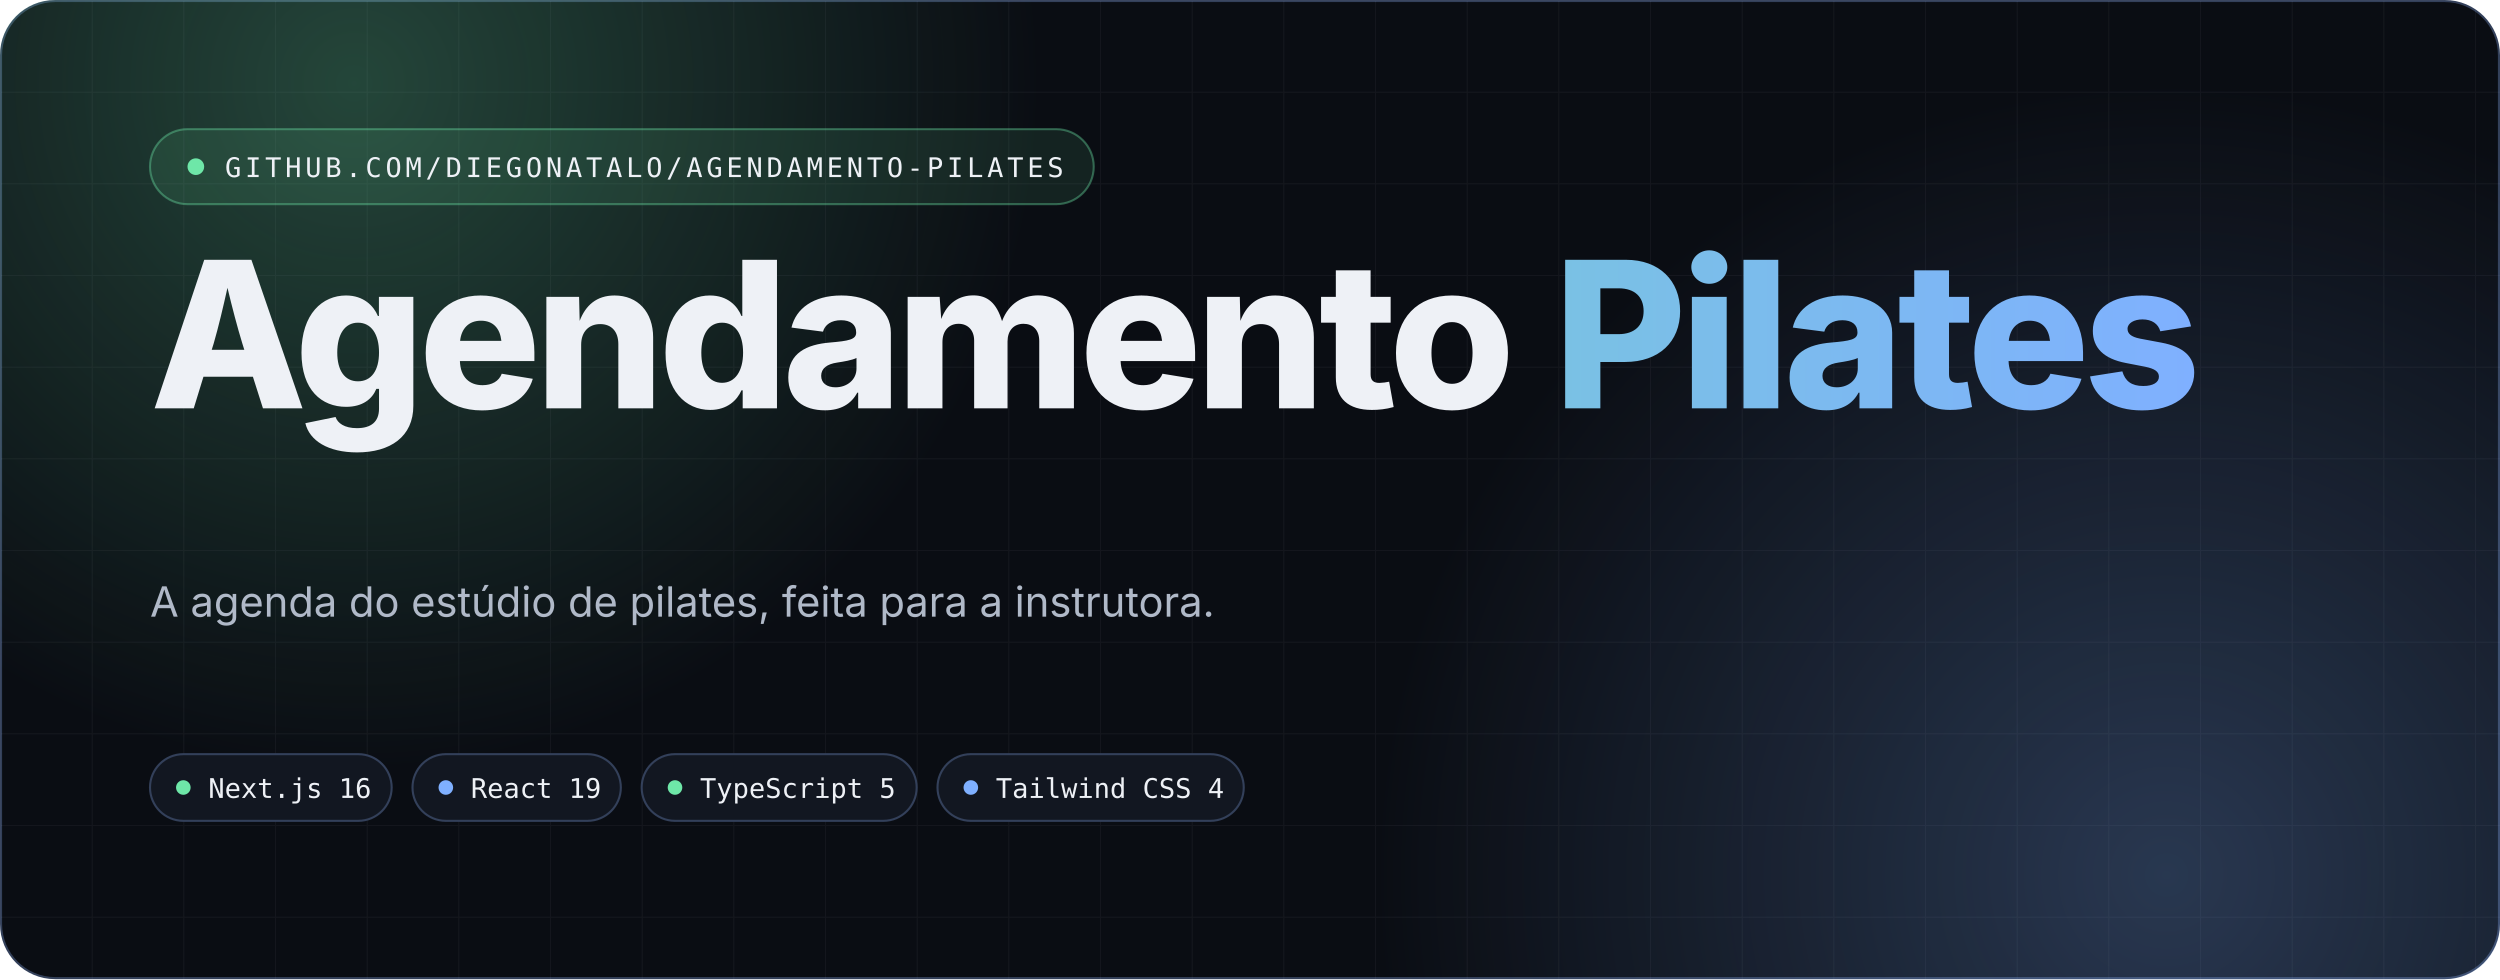
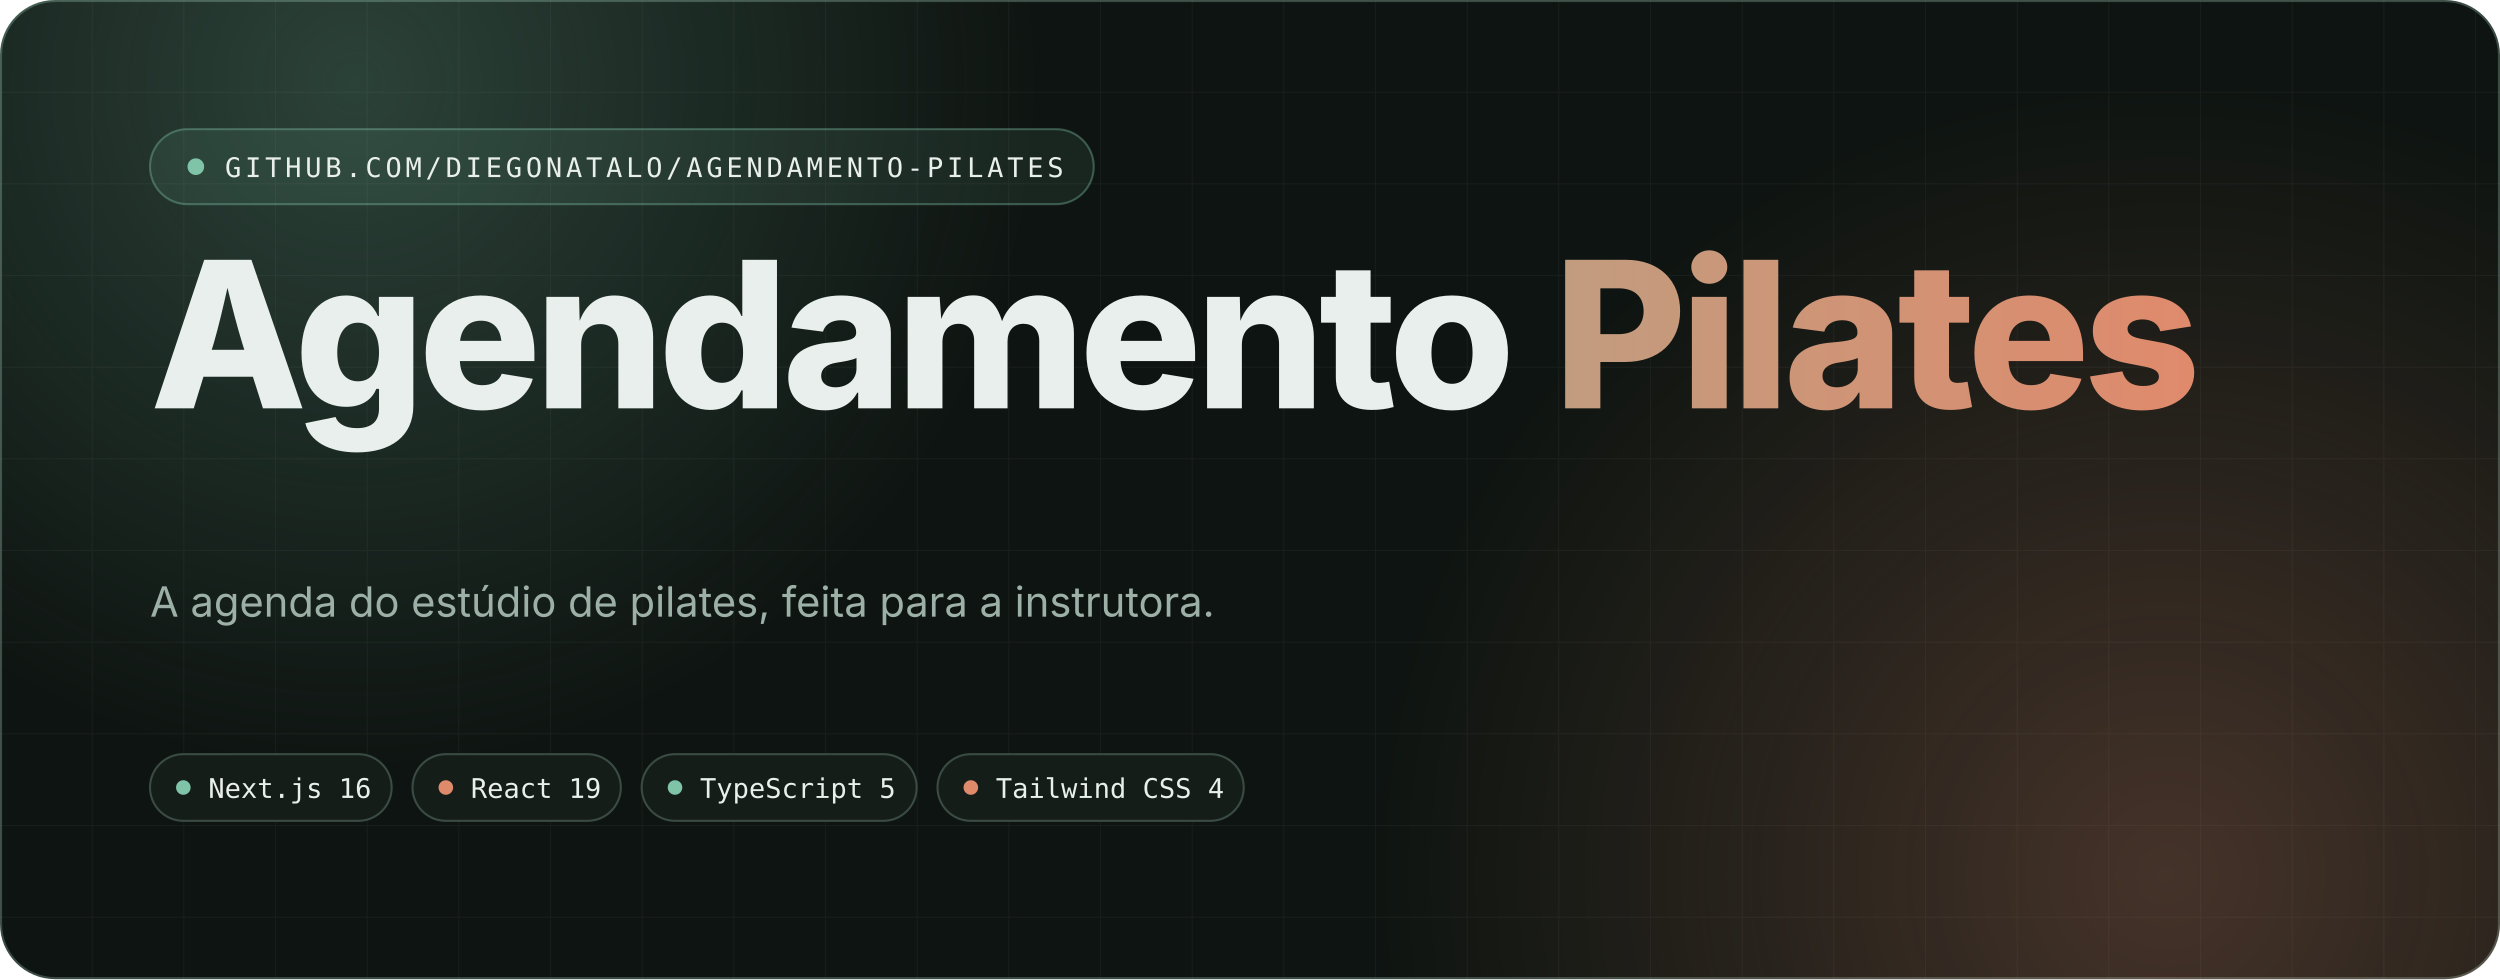
<svg xmlns="http://www.w3.org/2000/svg" width="1200" height="470" viewBox="0 0 1200 470" role="img" aria-label="Agendamento Pilates: A agenda do estúdio de pilates, feita para a instrutora.">
  <defs>
    <linearGradient id="g" x1="0" y1="0" x2="1" y2="0">
-       <stop offset="0" stop-color="#6ee7a8" />
-       <stop offset="1" stop-color="#7fb0ff" />
+       <stop offset="0" stop-color="#7fc4a8" />
+       <stop offset="1" stop-color="#e08a6c" />
    </linearGradient>
    <clipPath id="r">
      <rect width="1200" height="470" rx="26" />
    </clipPath>
    <pattern id="grid" width="44" height="44" patternUnits="userSpaceOnUse">
-       <path d="M44 0H0V44" fill="none" stroke="#eef1f6" stroke-opacity="0.045" />
+       <path d="M44 0H0V44" fill="none" stroke="#e9efec" stroke-opacity="0.045" />
    </pattern>
    <radialGradient id="ga" gradientUnits="userSpaceOnUse" cx="170" cy="40" r="330">
-       <stop offset="0" stop-color="#6ee7a8" stop-opacity="0.26" />
-       <stop offset="1" stop-color="#6ee7a8" stop-opacity="0" />
+       <stop offset="0" stop-color="#7fc4a8" stop-opacity="0.26" />
+       <stop offset="1" stop-color="#7fc4a8" stop-opacity="0" />
    </radialGradient>
    <radialGradient id="gb" gradientUnits="userSpaceOnUse" cx="1040" cy="420" r="380">
-       <stop offset="0" stop-color="#7fb0ff" stop-opacity="0.26" />
-       <stop offset="1" stop-color="#7fb0ff" stop-opacity="0" />
+       <stop offset="0" stop-color="#e08a6c" stop-opacity="0.26" />
+       <stop offset="1" stop-color="#e08a6c" stop-opacity="0" />
    </radialGradient>
  </defs>
-   <rect x="0.5" y="0.5" width="1199" height="469" rx="26" fill="#0a0d13" stroke="#33405a" />
+   <rect x="0.5" y="0.5" width="1199" height="469" rx="26" fill="#0e1411" stroke="#3a4b44" />
  <g clip-path="url(#r)">
    <rect width="1200" height="470" fill="url(#grid)" />
    <rect x="-300" y="-300" width="1000" height="800" fill="url(#ga)">
      <animateTransform attributeName="transform" type="translate" values="0 0;30 20;0 0" dur="15s" repeatCount="indefinite" />
    </rect>
    <rect x="500" y="0" width="1000" height="900" fill="url(#gb)">
      <animateTransform attributeName="transform" type="translate" values="0 0;-30 -16;0 0" dur="15s" repeatCount="indefinite" />
    </rect>
  </g>
-   <rect x="72" y="62" width="453" height="36" rx="18" fill="#6ee7a8" fill-opacity="0.10" stroke="#6ee7a8" stroke-opacity="0.38" />
-   <circle cx="94" cy="80" r="4" fill="#6ee7a8">
+   <rect x="72" y="62" width="453" height="36" rx="18" fill="#7fc4a8" fill-opacity="0.10" stroke="#7fc4a8" stroke-opacity="0.38" />
+   <circle cx="94" cy="80" r="4" fill="#7fc4a8">
    <animate attributeName="opacity" values="1;0.35;1" dur="2.4s" repeatCount="indefinite" />
  </circle>
-   <text x="108" y="85" font-family="'JetBrains Mono',Menlo,Consolas,monospace" font-size="13" letter-spacing="1.8" fill="#eef1f6">GITHUB.COM/DIEGONATALO/AGENDAMENTO-PILATES</text>
-   <text x="72" y="196" font-family="Inter,'Segoe UI',-apple-system,Helvetica,Arial,sans-serif" font-size="98" font-weight="800" letter-spacing="-3" fill="#eef1f6">Agendamento <tspan fill="url(#g)">Pilates</tspan>
+   <text x="108" y="85" font-family="'JetBrains Mono',Menlo,Consolas,monospace" font-size="13" letter-spacing="1.8" fill="#e9efec">GITHUB.COM/DIEGONATALO/AGENDAMENTO-PILATES</text>
+   <text x="72" y="196" font-family="Inter,'Segoe UI',-apple-system,Helvetica,Arial,sans-serif" font-size="98" font-weight="800" letter-spacing="-3" fill="#e9efec">Agendamento <tspan fill="url(#g)">Pilates</tspan>
  </text>
-   <text x="72" y="296" font-family="Inter,'Segoe UI',-apple-system,Helvetica,Arial,sans-serif" font-size="20" fill="#b0b9c8">A agenda do estúdio de pilates, feita para a instrutora.</text>
-   <rect x="72" y="362" width="116" height="32" rx="16" fill="#121721" stroke="#33405a" />
-   <circle cx="88" cy="378" r="3.5" fill="#6ee7a8" />
-   <text x="100" y="383" font-family="'JetBrains Mono',Menlo,Consolas,monospace" font-size="13" fill="#eef1f6">Next.js 16</text>
-   <rect x="198" y="362" width="100" height="32" rx="16" fill="#121721" stroke="#33405a" />
-   <circle cx="214" cy="378" r="3.5" fill="#7fb0ff" />
-   <text x="226" y="383" font-family="'JetBrains Mono',Menlo,Consolas,monospace" font-size="13" fill="#eef1f6">React 19</text>
-   <rect x="308" y="362" width="132" height="32" rx="16" fill="#121721" stroke="#33405a" />
-   <circle cx="324" cy="378" r="3.5" fill="#6ee7a8" />
-   <text x="336" y="383" font-family="'JetBrains Mono',Menlo,Consolas,monospace" font-size="13" fill="#eef1f6">TypeScript 5</text>
-   <rect x="450" y="362" width="147" height="32" rx="16" fill="#121721" stroke="#33405a" />
-   <circle cx="466" cy="378" r="3.5" fill="#7fb0ff" />
-   <text x="478" y="383" font-family="'JetBrains Mono',Menlo,Consolas,monospace" font-size="13" fill="#eef1f6">Tailwind CSS 4</text>
+   <text x="72" y="296" font-family="Inter,'Segoe UI',-apple-system,Helvetica,Arial,sans-serif" font-size="20" fill="#9db0a7">A agenda do estúdio de pilates, feita para a instrutora.</text>
+   <rect x="72" y="362" width="116" height="32" rx="16" fill="#151d19" stroke="#3a4b44" />
+   <circle cx="88" cy="378" r="3.5" fill="#7fc4a8" />
+   <text x="100" y="383" font-family="'JetBrains Mono',Menlo,Consolas,monospace" font-size="13" fill="#e9efec">Next.js 16</text>
+   <rect x="198" y="362" width="100" height="32" rx="16" fill="#151d19" stroke="#3a4b44" />
+   <circle cx="214" cy="378" r="3.5" fill="#e08a6c" />
+   <text x="226" y="383" font-family="'JetBrains Mono',Menlo,Consolas,monospace" font-size="13" fill="#e9efec">React 19</text>
+   <rect x="308" y="362" width="132" height="32" rx="16" fill="#151d19" stroke="#3a4b44" />
+   <circle cx="324" cy="378" r="3.5" fill="#7fc4a8" />
+   <text x="336" y="383" font-family="'JetBrains Mono',Menlo,Consolas,monospace" font-size="13" fill="#e9efec">TypeScript 5</text>
+   <rect x="450" y="362" width="147" height="32" rx="16" fill="#151d19" stroke="#3a4b44" />
+   <circle cx="466" cy="378" r="3.5" fill="#e08a6c" />
+   <text x="478" y="383" font-family="'JetBrains Mono',Menlo,Consolas,monospace" font-size="13" fill="#e9efec">Tailwind CSS 4</text>
</svg>
